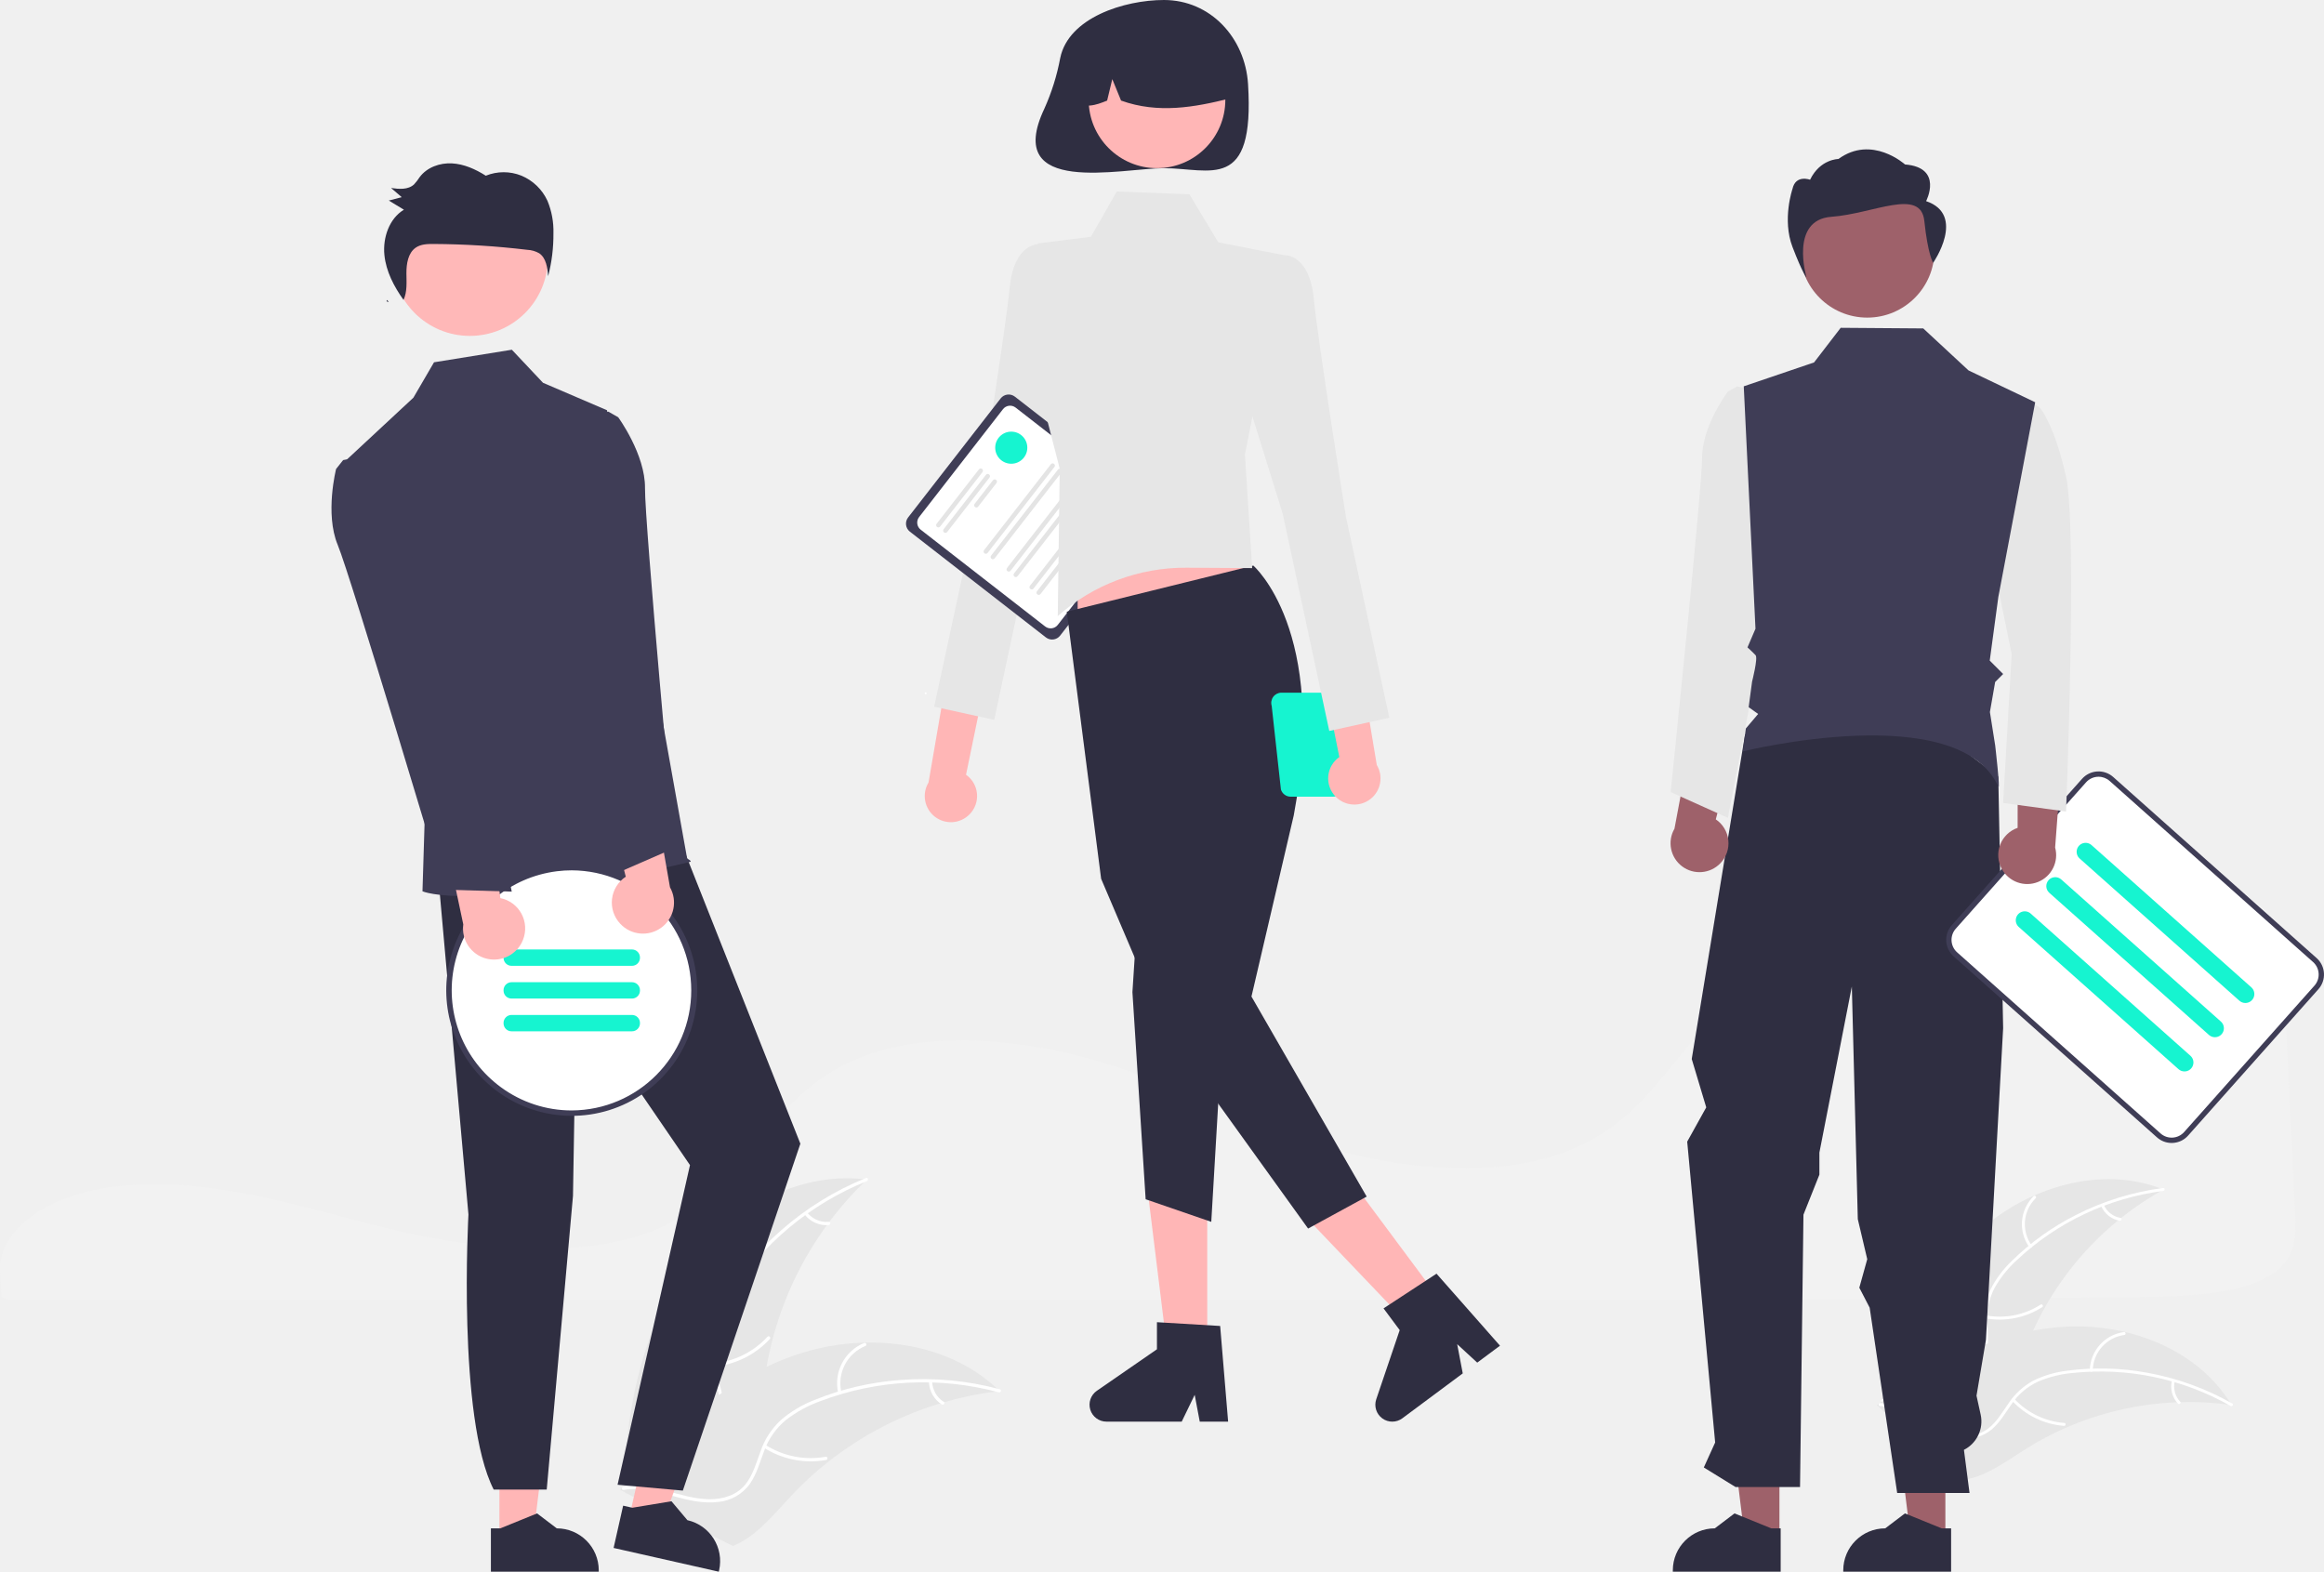
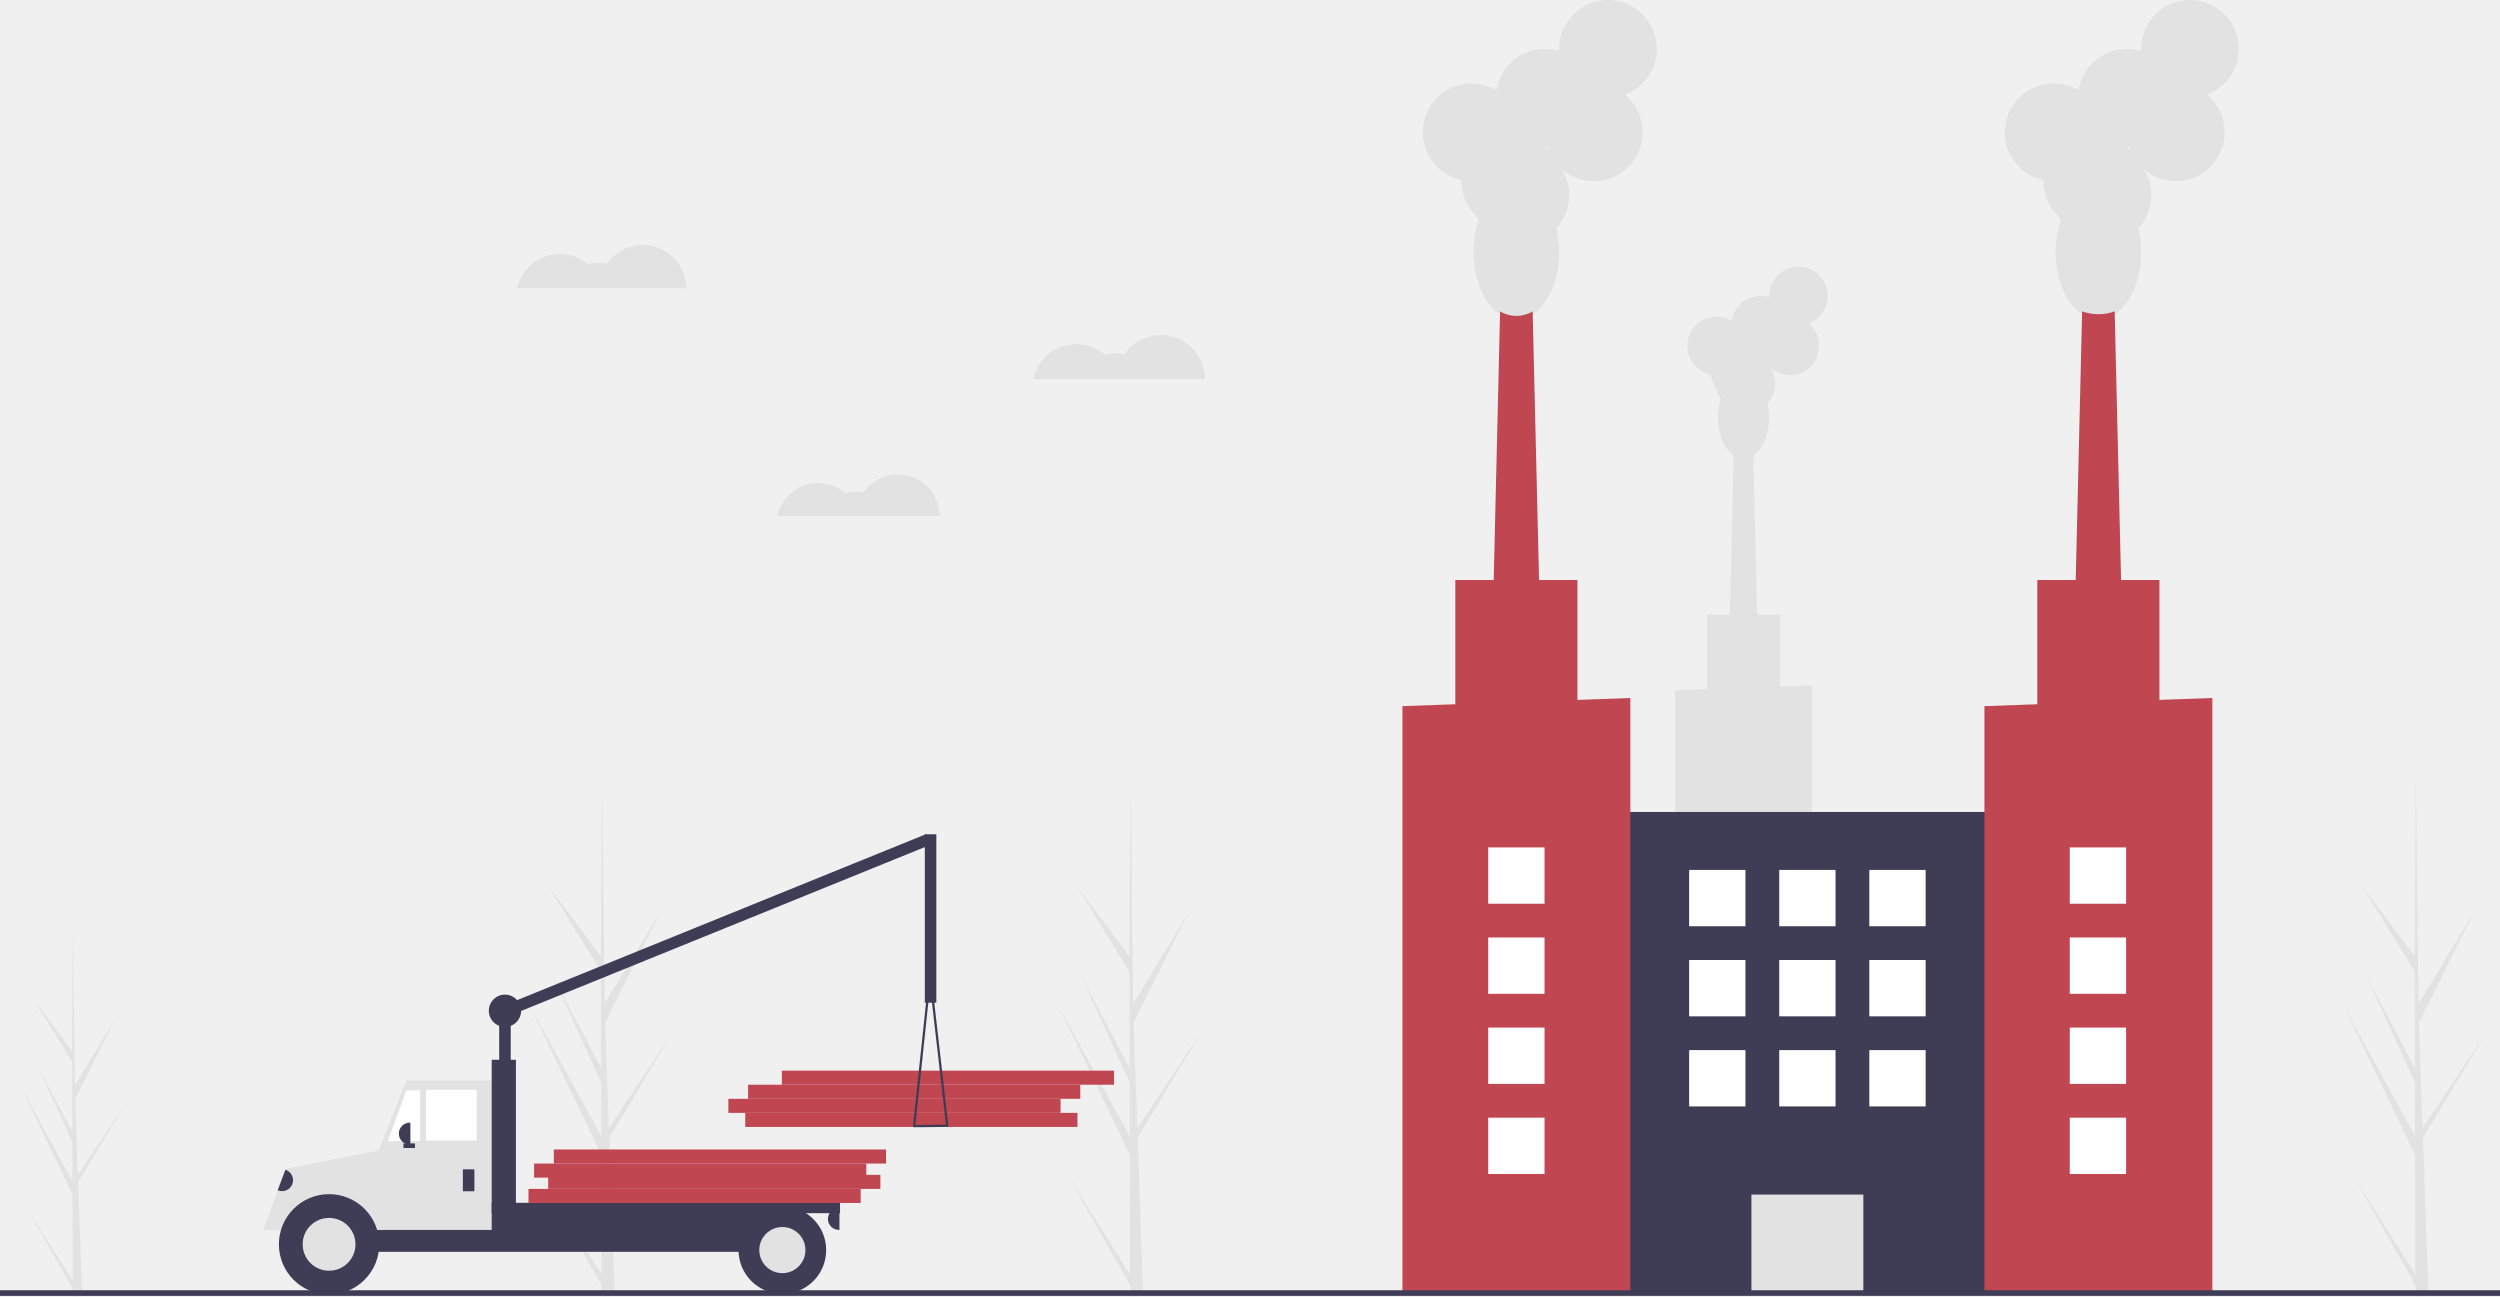
- <svg xmlns="http://www.w3.org/2000/svg" data-name="Layer 1" width="872.699" height="590.182" viewBox="0 0 872.699 590.182">
-   <path d="M222.381,599.644c-4.144,0-8.297.171-12.352.516l-.59.05c-26.899,2.378-46.574,16.173-45.764,32.09l.156,2.878c.103,1.819.213,3.775.304,5.945.049,1.07,1.509,1.892,3.326,1.892H829.101c46.649-.283,93.129-.64,138.141-1.06a235.086,235.086,0,0,0,25.273-1.31c12.509-1.48,21.191-4.415,26.545-8.972h.002c6.658-5.65,6.868-12.766,6.465-20.805-.82-16.232-1.634-33.285-2.445-50.286-.717-14.983-1.431-29.927-2.144-44.233-.441-8.49-1.422-15.984-8.983-21.712-8.195-6.194-23.141-9.334-44.423-9.334-.257,0-.512,0-.773.001-66.697.237-132.783,23.171-164.446,57.067-3.646,3.903-7.043,8.082-10.329,12.124-4.855,5.971-9.874,12.144-15.864,17.664a74.56,74.56,0,0,1-10.48,8.169c-.257.178-.551.368-.862.549-.712.464-1.456.911-2.182,1.31a75.768,75.768,0,0,1-13.365,6.076l-.468.157c-.353.126-.735.252-1.117.367-2.68.86-5.465,1.604-8.254,2.206-12.069,2.66-25.793,3.298-40.789,1.894a197.111,197.111,0,0,1-40.557-8.265c-13.886-4.389-26.884-9.86-39.454-15.151-5.521-2.325-11.232-4.729-16.935-7.006-1.072-.429-2.127-.848-3.197-1.267-6.966-2.715-13.281-4.957-19.306-6.854a190.553,190.553,0,0,0-46.008-8.521c-16.588-.908-31.206.805-43.438,5.079a74.597,74.597,0,0,0-9.825,4.233c-14.488,7.523-23.419,18.627-32.056,29.365-10.744,13.356-21.853,27.169-43.79,34.329-25.313,8.27-62.262,4.834-88.403-1.141-8.219-1.879-16.427-4.04-24.366-6.131q-4.809-1.267-9.626-2.517c-6.309-1.629-11.473-2.877-16.251-3.931l-1.511-.336c-.84-.183-1.682-.365-2.538-.539-5.674-1.191-10.958-2.129-16.162-2.866l-1.231-.18c-2.468-.325-4.776-.596-7.04-.823l-.904-.09C231.569,599.854,226.979,599.644,222.381,599.644Z" transform="translate(-163.6507 -154.9092)" fill="#f2f2f2" />
-   <path d="M906.555,617.408c18.617-16.777,46.309-25.212,69.537-15.805a115.466,115.466,0,0,0-51.888,59.935c-3.698,9.838-6.786,21.166-15.882,26.433-5.659,3.278-12.7,3.438-19.046,1.856-6.346-1.582-12.162-4.754-17.899-7.894l-1.632-.037C877.073,657.93,887.938,634.184,906.555,617.408Z" transform="translate(-163.6507 -154.9092)" fill="#e6e6e6" />
-   <path d="M975.963,602.112a98.692,98.692,0,0,0-54.906,25.931,42.5,42.5,0,0,0-8.345,10.377,24.376,24.376,0,0,0-2.818,12.516c.101,4.058.673,8.198-.214,12.21a14.925,14.925,0,0,1-7.425,9.689c-4.546,2.613-9.759,3.437-14.886,4.065-5.692.698-11.615,1.332-16.542,4.525-.597.387-1.162-.562-.566-.948,8.572-5.555,19.42-3.534,28.637-7.241,4.301-1.73,8.107-4.766,9.454-9.357,1.178-4.015.591-8.284.454-12.392a26.011,26.011,0,0,1,2.299-12.34,39.291,39.291,0,0,1,7.916-10.659,95.749,95.749,0,0,1,24.333-17.42,100.442,100.442,0,0,1,32.6-10.059c.703-.091.709,1.015.01,1.105Z" transform="translate(-163.6507 -154.9092)" fill="#fff" />
-   <path d="M925.656,623.184a14.807,14.807,0,0,1,1.632-19.104c.506-.499,1.305.265.798.764a13.711,13.711,0,0,0-1.482,17.774c.415.577-.536,1.14-.948.566Z" transform="translate(-163.6507 -154.9092)" fill="#fff" />
-   <path d="M909.571,648.884a28.539,28.539,0,0,0,20.394-4.083c.598-.385,1.164.564.566.948a29.685,29.685,0,0,1-21.23,4.206c-.701-.126-.427-1.197.27-1.071Z" transform="translate(-163.6507 -154.9092)" fill="#fff" />
-   <path d="M953.656,607.341a8.381,8.381,0,0,0,6.269,4.894c.702.117.427,1.188-.27,1.071a9.392,9.392,0,0,1-6.947-5.399.571.571,0,0,1,.191-.757.555.555,0,0,1,.757.191Z" transform="translate(-163.6507 -154.9092)" fill="#fff" />
-   <path d="M1001.67,682.507c-.44-.061-.881-.122-1.328-.176a110.379,110.379,0,0,0-17.882-.908c-.462.007-.931.021-1.392.041a116.365,116.365,0,0,0-41.75,9.61,113.005,113.005,0,0,0-15.163,8.056c-6.688,4.234-13.602,9.358-21.078,11.085a19.386,19.386,0,0,1-2.362.421l-30.889-26.745c-.04-.096-.086-.185-.126-.282l-1.282-1.011c.239-.176.49-.353.729-.528.138-.102.283-.199.421-.301.094-.066.189-.133.27-.198.031-.022.063-.044.088-.059.081-.065.164-.117.239-.176q2.103-1.49,4.235-2.955c.006-.007.006-.007.019-.008a166.157,166.157,0,0,1,34.601-18.599c.367-.139.739-.285,1.12-.411a107.831,107.831,0,0,1,16.939-4.767,95.329,95.329,0,0,1,9.553-1.334,79.272,79.272,0,0,1,24.723,1.752c16.143,3.743,30.91,12.608,39.656,26.433C1001.236,681.798,1001.453,682.146,1001.67,682.507Z" transform="translate(-163.6507 -154.9092)" fill="#e6e6e6" />
-   <path d="M1001.262,682.839A98.692,98.692,0,0,0,941.81,670.486a42.5,42.5,0,0,0-12.911,3.261,24.376,24.376,0,0,0-9.785,8.297c-2.363,3.301-4.398,6.951-7.522,9.62a14.925,14.925,0,0,1-11.761,3.266c-5.203-.651-9.862-3.132-14.333-5.717-4.965-2.87-10.076-5.93-15.932-6.347-.71-.051-.59-1.149.119-1.098,10.189.726,17.633,8.871,27.225,11.46,4.476,1.208,9.343,1.075,13.182-1.779,3.358-2.496,5.459-6.258,7.823-9.621a26.011,26.011,0,0,1,9.265-8.469,39.291,39.291,0,0,1,12.738-3.745,95.749,95.749,0,0,1,29.917.742,100.443,100.443,0,0,1,32.085,11.596c.616.351-.045,1.237-.657.888Z" transform="translate(-163.6507 -154.9092)" fill="#fff" />
-   <path d="M948.408,669.376a14.807,14.807,0,0,1,12.805-14.271c.705-.093.883.997.177,1.091a13.711,13.711,0,0,0-11.884,13.299c-.016.711-1.114.588-1.098-.119Z" transform="translate(-163.6507 -154.9092)" fill="#fff" />
-   <path d="M920.092,680.212A28.539,28.539,0,0,0,938.834,689.23c.709.053.59,1.151-.119,1.098a29.685,29.685,0,0,1-19.483-9.424c-.484-.523.38-1.212.861-.692Z" transform="translate(-163.6507 -154.9092)" fill="#fff" />
-   <path d="M980.303,673.584a8.381,8.381,0,0,0,2.058,7.682c.49.516-.374,1.205-.861.692a9.392,9.392,0,0,1-2.296-8.493.571.571,0,0,1,.609-.49.555.555,0,0,1,.49.609Z" transform="translate(-163.6507 -154.9092)" fill="#fff" />
-   <path d="M419.194,634.093c15.245-23.122,42.515-39.848,69.975-36.249a127.604,127.604,0,0,0-38.822,78.537c-1.218,11.551-1.37,24.526-9.632,32.69-5.141,5.08-12.627,7.21-19.854,7.283-7.227.073-14.331-1.701-21.34-3.464l-1.756.415C398.935,685.634,403.949,657.215,419.194,634.093Z" transform="translate(-163.6507 -154.9092)" fill="#e6e6e6" />
-   <path d="M489.172,598.425a109.067,109.067,0,0,0-51.51,43.008,46.968,46.968,0,0,0-6.039,13.42,26.938,26.938,0,0,0,.468,14.17c1.237,4.313,3.001,8.581,3.168,13.119a16.494,16.494,0,0,1-5.245,12.428c-4.135,4.059-9.482,6.391-14.79,8.489-5.894,2.33-12.052,4.656-16.434,9.441-.531.58-1.4-.278-.869-.857,7.623-8.326,19.787-9.182,28.614-15.711,4.119-3.047,7.345-7.353,7.508-12.638.143-4.621-1.673-9.024-2.962-13.38a28.745,28.745,0,0,1-.974-13.838,43.421,43.421,0,0,1,5.501-13.602,105.814,105.814,0,0,1,21.179-25.401,111.001,111.001,0,0,1,32.068-19.827c.727-.293,1.04.888.318,1.179Z" transform="translate(-163.6507 -154.9092)" fill="#fff" />
-   <path d="M441.23,634.957a16.363,16.363,0,0,1-3.569-20.886c.403-.674,1.469-.08,1.066.595a15.152,15.152,0,0,0,3.359,19.422c.604.502-.256,1.368-.857.869Z" transform="translate(-163.6507 -154.9092)" fill="#fff" />
-   <path d="M431.176,666.919a31.539,31.539,0,0,0,20.676-10.041c.533-.578,1.402.28.869.857a32.806,32.806,0,0,1-21.536,10.405c-.785.06-.789-1.161-.009-1.221Z" transform="translate(-163.6507 -154.9092)" fill="#fff" />
-   <path d="M466.769,610.222a9.263,9.263,0,0,0,8.066,3.491c.784-.07.787,1.151.009,1.221a10.379,10.379,0,0,1-8.932-3.842.631.631,0,0,1-.006-.863.613.613,0,0,1,.863-.006Z" transform="translate(-163.6507 -154.9092)" fill="#fff" />
-   <path d="M539.033,677.258c-.488.058-.976.115-1.469.182a121.983,121.983,0,0,0-19.378,4.003c-.492.136-.99.281-1.477.43a128.597,128.597,0,0,0-41.98,21.893,124.883,124.883,0,0,0-13.976,12.834c-5.975,6.389-11.944,13.792-19.46,17.719a21.424,21.424,0,0,1-2.409,1.107L398.407,715.415c-.069-.092-.143-.174-.213-.266l-1.653-.725c.206-.254.426-.513.633-.768.119-.148.247-.291.366-.439.082-.097.165-.194.234-.287.027-.032.055-.065.078-.088.069-.092.142-.171.206-.254q1.835-2.178,3.708-4.338c.005-.009.005-.009.018-.014,9.539-10.948,20.075-21.196,31.833-29.519.354-.25.712-.51,1.084-.751a119.167,119.167,0,0,1,16.791-9.81,105.352,105.352,0,0,1,9.846-4.085,87.605,87.605,0,0,1,26.93-5.005c18.307-.487,36.566,4.885,49.767,17.238C538.371,676.62,538.7,676.932,539.033,677.258Z" transform="translate(-163.6507 -154.9092)" fill="#e6e6e6" />
-   <path d="M538.688,677.727a109.067,109.067,0,0,0-67.022,3.327,46.968,46.968,0,0,0-12.901,7.079,26.938,26.938,0,0,0-8.157,11.596c-1.609,4.188-2.77,8.658-5.369,12.382a16.494,16.494,0,0,1-11.671,6.765c-5.746.752-11.419-.606-16.92-2.127-6.108-1.688-12.426-3.539-18.806-2.356-.773.143-.95-1.064-.178-1.208,11.099-2.058,21.327,4.582,32.306,4.683,5.123.047,10.291-1.449,13.604-5.57,2.897-3.604,4.098-8.212,5.69-12.467A28.745,28.745,0,0,1,456.817,688.196a43.421,43.421,0,0,1,12.582-7.549,105.815,105.815,0,0,1,32.203-7.53,111.001,111.001,0,0,1,37.542,3.476c.757.204.296,1.335-.455,1.133Z" transform="translate(-163.6507 -154.9092)" fill="#fff" />
-   <path d="M478.414,678.031A16.364,16.364,0,0,1,488.14,659.206c.728-.296,1.221.821.493,1.117a15.152,15.152,0,0,0-9.011,17.53c.181.764-1.028.938-1.208.178Z" transform="translate(-163.6507 -154.9092)" fill="#fff" />
-   <path d="M451.144,697.498a31.539,31.539,0,0,0,22.554,4.431c.773-.141.951,1.067.178,1.208a32.806,32.806,0,0,1-23.46-4.659c-.663-.425.069-1.402.728-.98Z" transform="translate(-163.6507 -154.9092)" fill="#fff" />
-   <path d="M513.697,673.658a9.263,9.263,0,0,0,4.339,7.644c.668.416-.064,1.393-.728.98a10.379,10.379,0,0,1-4.818-8.445.631.631,0,0,1,.515-.693.613.613,0,0,1,.693.515Z" transform="translate(-163.6507 -154.9092)" fill="#fff" />
-   <path d="M527.689,460.738a9.76,9.76,0,0,0-1.282-14.911l15.932-77.107-17.189,5.423-12.818,74.595a9.813,9.813,0,0,0,15.357,12.001Z" transform="translate(-163.6507 -154.9092)" fill="#ffb6b6" />
-   <path d="M564.515,254.628l-10.648-8.037s-9.393-.665-11.056,16.274S530.732,344.815,530.732,344.815l-16.293,75.463,22.554,4.95,17.451-81.438,17.469-56.184Z" transform="translate(-163.6507 -154.9092)" fill="#e6e6e6" />
-   <path d="M556.404,394.262l-51.075-39.713a3.809,3.809,0,0,1-.668-5.338l34.751-44.693a3.809,3.809,0,0,1,5.338-.668l51.075,39.713a3.809,3.809,0,0,1,.668,5.338l-34.751,44.693A3.809,3.809,0,0,1,556.404,394.262Z" transform="translate(-163.6507 -154.9092)" fill="#3f3d56" />
-   <path d="M556.123,390.152l-46.742-36.345a3.382,3.382,0,0,1-.593-4.74L540.291,308.552a3.382,3.382,0,0,1,4.74-.593l46.742,36.345a3.382,3.382,0,0,1,.593,4.74l-31.503,40.516A3.382,3.382,0,0,1,556.123,390.152Z" transform="translate(-163.6507 -154.9092)" fill="#fff" />
-   <path d="M515.508,352.777a.845.845,0,0,1-.148-1.185l15.893-20.439a.844.844,0,1,1,1.333,1.037L516.693,352.629A.845.845,0,0,1,515.508,352.777Z" transform="translate(-163.6507 -154.9092)" fill="#e4e4e4" />
-   <path d="M518.142,354.825a.845.845,0,0,1-.148-1.185l15.893-20.439a.844.844,0,1,1,1.333,1.037L519.327,354.677A.845.845,0,0,1,518.142,354.825Z" transform="translate(-163.6507 -154.9092)" fill="#e4e4e4" />
-   <path d="M529.78,345.294a.845.845,0,0,1-.148-1.185l6.889-8.86a.844.844,0,1,1,1.333,1.037l-6.889,8.86A.845.845,0,0,1,529.78,345.294Z" transform="translate(-163.6507 -154.9092)" fill="#e4e4e4" />
-   <path d="M533.331,362.681a.845.845,0,0,1-.148-1.185l25.089-32.267a.844.844,0,1,1,1.333,1.037l-25.089,32.267A.845.845,0,0,1,533.331,362.681Z" transform="translate(-163.6507 -154.9092)" fill="#e4e4e4" />
-   <path d="M535.965,364.729a.845.845,0,0,1-.148-1.185l25.089-32.267a.844.844,0,1,1,1.333,1.037l-25.089,32.267A.845.845,0,0,1,535.965,364.729Z" transform="translate(-163.6507 -154.9092)" fill="#e4e4e4" />
-   <path d="M541.944,369.378a.845.845,0,0,1-.148-1.185l25.089-32.267a.844.844,0,1,1,1.333,1.037L543.129,369.229A.845.845,0,0,1,541.944,369.378Z" transform="translate(-163.6507 -154.9092)" fill="#e4e4e4" />
-   <path d="M544.578,371.426a.845.845,0,0,1-.148-1.185l25.089-32.267a.844.844,0,1,1,1.333,1.037l-25.089,32.267A.845.845,0,0,1,544.578,371.426Z" transform="translate(-163.6507 -154.9092)" fill="#e4e4e4" />
-   <path d="M550.558,376.075a.845.845,0,0,1-.148-1.185l25.089-32.267a.844.844,0,1,1,1.333,1.037l-25.089,32.267A.845.845,0,0,1,550.558,376.075Z" transform="translate(-163.6507 -154.9092)" fill="#e4e4e4" />
-   <path d="M553.192,378.123a.845.845,0,0,1-.148-1.185L578.133,344.671a.844.844,0,0,1,1.333,1.037l-25.089,32.267A.845.845,0,0,1,553.192,378.123Z" transform="translate(-163.6507 -154.9092)" fill="#e4e4e4" />
-   <circle cx="347.608" cy="260.34" r="0.347" fill="#fff" />
-   <path d="M561.778,176.706a83.478,83.478,0,0,1-5.956,19.01c-15.673,33.157,28.961,22.349,44.912,22.349,17.44,0,34.126,9.171,31.578-31.578-1.089-17.406-14.138-31.578-31.578-31.578C585.838,154.909,564.893,161.531,561.778,176.706Z" transform="translate(-163.6507 -154.9092)" fill="#2f2e41" />
-   <polygon points="453.34 508.085 438.481 508.085 431.41 450.772 453.34 450.772 453.34 508.085" fill="#ffb6b6" />
-   <path d="M624.833,688.739H614.177l-1.902-10.06-4.871,10.06H579.142a6.353,6.353,0,0,1-3.61-11.581l22.569-15.587V651.401l23.739,1.417Z" transform="translate(-163.6507 -154.9092)" fill="#2f2e41" />
-   <polygon points="541.617 489.333 529.693 498.2 489.82 456.429 507.418 443.342 541.617 489.333" fill="#ffb6b6" />
-   <path d="M726.923,660.222l-8.551,6.359-7.529-6.938,2.094,10.98-22.679,16.864a6.353,6.353,0,0,1-9.807-7.139l8.81-25.975-6.069-8.162,19.895-13.028Z" transform="translate(-163.6507 -154.9092)" fill="#2f2e41" />
-   <polygon points="404.675 244.313 475.21 233.327 461.183 191.129 404.675 191.129 404.675 244.313" fill="#ffb6b6" />
-   <path d="M634.29,367.291s28.193,24.357,15.185,93.793L633.595,529.12l43.266,75.116-22,12-53.318-74.105L577.145,484.901,564.24,384.599Z" transform="translate(-163.6507 -154.9092)" fill="#2f2e41" />
-   <polygon points="426.942 346.301 425.246 372.562 430.21 450.327 454.854 458.812 459.521 379.134 426.942 346.301" fill="#2f2e41" />
-   <path d="M583.016,226.805l27.265,1.064,10.866,18.038,24.792,4.84L631.139,325.619l2.722,42.617-24.686-.151a72.207,72.207,0,0,0-48.314,18.151l0,0,.738-55.32-10.618-41.296,2.386-43.301,19.944-2.493Z" transform="translate(-163.6507 -154.9092)" fill="#e6e6e6" />
-   <circle cx="434.471" cy="37.487" r="25.661" fill="#ffb6b6" />
-   <path d="M580.695,166.239a29.393,29.393,0,0,1,44.688,25.653c-13.075,3.283-26.812,5.795-40.756.785l-3.293-8.059-1.941,8.065c-4.246,1.736-8.504,3.204-12.761-.017A30.012,30.012,0,0,1,580.695,166.239Z" transform="translate(-163.6507 -154.9092)" fill="#2f2e41" />
-   <path d="M641.193,419.971l3.459,31.393a3.832,3.832,0,0,0,3.662,2.705h15.945a3.832,3.832,0,0,0,3.663-2.705l2.865-24.061a5.819,5.819,0,1,0,1.5-10.947,3.798,3.798,0,0,0-2.907-1.344H644.856A3.832,3.832,0,0,0,641.193,419.971Zm30.095,5.705,1.755-5.705a3.792,3.792,0,0,0,.058-2.028c.075-.004.146-.022.222-.022a4.155,4.155,0,1,1,0,8.31A4.102,4.102,0,0,1,671.288,425.675Z" transform="translate(-163.6507 -154.9092)" fill="#16f4d0" />
-   <path d="M665.237,454.09a9.76,9.76,0,0,1,1.357-14.904L651.055,361.999l17.161,5.51,12.439,74.659A9.813,9.813,0,0,1,665.237,454.09Z" transform="translate(-163.6507 -154.9092)" fill="#ffb6b6" />
-   <path d="M635.292,258.783l10.648-8.037s9.393-.665,11.056,16.274S669.075,348.97,669.075,348.97l16.293,75.463-22.554,4.95-17.451-81.438-17.469-56.184Z" transform="translate(-163.6507 -154.9092)" fill="#e6e6e6" />
-   <circle cx="379.745" cy="168.11" r="6.027" fill="#16f4d0" />
-   <polygon points="187.545 578.006 200.106 578.005 206.082 529.556 187.543 529.557 187.545 578.006" fill="#ffb6b6" />
-   <path d="M347.992,728.814l3.536-0,13.803-5.613,7.398,5.613h.001A15.765,15.765,0,0,1,388.494,744.577v.512l-40.502.002Z" transform="translate(-163.6507 -154.9092)" fill="#2f2e41" />
-   <polygon points="236.221 570.09 248.474 572.857 264.975 526.914 246.891 522.831 236.221 570.09" fill="#ffb6b6" />
-   <path d="M397.65,720.293l3.449.779,14.701-2.435,5.98,7.104.001 0a15.765,15.765,0,0,1,11.905,18.849l-.113.5-39.507-8.92Z" transform="translate(-163.6507 -154.9092)" fill="#2f2e41" />
-   <path d="M328.2,483.699,339.559,610.959s-4.256,76.401,9.477,103.286h19.917L378.814,603.982l1.238-74.009,42.699,62.439L395.555,712.442l24.513,2.191,44.133-130.261L415.715,462.088Z" transform="translate(-163.6507 -154.9092)" fill="#2f2e41" />
-   <circle cx="176.446" cy="96.839" r="29.293" fill="#ffb8b8" />
-   <path d="M391.591,308.956l-24.032-10.311L355.861,286.236l-29.225,4.713-7.754,13.295-25.101,23.34,29.409,132.973-.89,29.043s18.822,8.474,100.453-11.036c.979-.234-1.07-1.259-1.07-1.259Z" transform="translate(-163.6507 -154.9092)" fill="#3f3d56" />
-   <path d="M309.636,268.369q-.306-.418-.606-.843c-.081.17-.145.346-.237.512Z" transform="translate(-163.6507 -154.9092)" fill="#2f2e41" />
-   <path d="M369.235,230.321a18.691,18.691,0,0,0-9.78-9.448,17.845,17.845,0,0,0-13.379.012c-3.873-2.447-8.175-4.386-12.707-4.627s-9.323,1.441-12.115,5.142a19.776,19.776,0,0,1-2.117,2.75c-2.245,2.079-5.656,1.779-8.64,1.354q2.007,1.72,4.016,3.441-2.43.635-4.86,1.27,2.836,1.72,5.671,3.44c-5.488,3.294-7.982,10.484-7.323,17.013.623,6.182,3.608,11.835,7.176,16.86,1.423-3.004,1.117-6.597,1.093-9.98-.025-3.574.608-7.633,3.472-9.631,1.932-1.347,4.416-1.408,6.746-1.395a309.938,309.938,0,0,1,35.159,2.195,9.897,9.897,0,0,1,4.501,1.306c2.58,1.76,3.083,5.393,3.342,8.581a62.172,62.172,0,0,0,1.985-16.117A29.707,29.707,0,0,0,369.235,230.321Z" transform="translate(-163.6507 -154.9092)" fill="#2f2e41" />
-   <circle cx="214.704" cy="371.895" r="46.105" fill="#fff" />
-   <path d="M378.355,479.674a47.383,47.383,0,0,0-7.08.533c-1.199.174-2.366.4-3.524.676a47.106,47.106,0,0,0-19.968,81.76c.789.666,1.588,1.311,2.418,1.926a47.12,47.12,0,1,0,28.155-84.895Zm0,92.21a44.821,44.821,0,0,1-26.639-8.74c-.84-.615-1.649-1.25-2.438-1.926a45.054,45.054,0,0,1,20.102-78.594c1.147-.236,2.295-.42,3.463-.564a44.602,44.602,0,0,1,5.512-.338,45.081,45.081,0,0,1,0,90.161Z" transform="translate(-163.6507 -154.9092)" fill="#3f3d56" />
-   <rect x="352.741" y="511.436" width="51.228" height="6.147" rx="3" transform="translate(593.0596 874.1096) rotate(-180)" fill="#16f4d0" />
-   <rect x="352.741" y="523.73" width="51.228" height="6.147" rx="3" transform="translate(593.0596 898.699) rotate(-180)" fill="#16f4d0" />
-   <rect x="352.741" y="536.025" width="51.228" height="6.147" rx="3" transform="translate(593.0596 923.2884) rotate(180)" fill="#16f4d0" />
-   <polygon points="730.52 576.442 717.349 576.441 711.083 525.639 730.522 525.64 730.52 576.442" fill="#9e616a" />
-   <polygon points="668.209 576.442 655.039 576.441 648.773 525.639 668.212 525.64 668.209 576.442" fill="#9e616a" />
-   <path d="M832.324,745.091l-40.502-.002V744.577a15.765,15.765,0,0,1,15.764-15.764h.001l7.398-5.613,13.803,5.613,3.536 0Z" transform="translate(-163.6507 -154.9092)" fill="#2f2e41" />
-   <path d="M896.324,745.091l-40.502-.002V744.577a15.765,15.765,0,0,1,15.764-15.764h.001l7.398-5.613,13.803,5.613,3.536 0Z" transform="translate(-163.6507 -154.9092)" fill="#2f2e41" />
-   <path d="M818.941,430.688,798.924,552.572l5.447,18.163-7.148,12.864,10.497,112.97-4.261,9.381,11.906,7.342h24.226L840.877,611.02l5.984-15.016v-8.276l12.182-62.364,2.243,87.336,3.544,15.039L861.853,638.448l3.889,7.502,10.331,69.571H903.239l-2.101-16.185,0,0a11.962,11.962,0,0,0,6.281-13.237l-1.558-7.094,3.545-20.976,6.455-117.024-1.82-94.423L882.262,422.28Z" transform="translate(-163.6507 -154.9092)" fill="#2f2e41" />
-   <circle id="ab6171fa-7d69-4734-b81c-8dff60f9761b" data-name="Ellipse 219" cx="701.179" cy="94.026" r="25.239" fill="#9e616a" />
-   <path d="M809.686,479.055A10.803,10.803,0,0,0,807.956,462.58l9.814-37.115-18.909,6.36-6.421,34.27a10.862,10.862,0,0,0,17.245,12.96Z" transform="translate(-163.6507 -154.9092)" fill="#9e616a" />
-   <path id="bc44dde2-a388-4b93-9ca4-c442728432a9-55" data-name="Path 1101" d="M820.015,300.86l-4.059-.842-3.461,1.917s-9.669,12.892-9.669,24.709S791.008,452.339,791.008,452.339l21.486,9.669,17.189-89.168Z" transform="translate(-163.6507 -154.9092)" fill="#e6e6e6" />
-   <path id="bf427902-b9bf-4946-b5d7-5c1c7e04535e-56" data-name="Path 1104" d="M886.932,230.431s6.601-12.619-7.922-13.767c0,0-12.381-11.231-25-2.053,0,0-6.883,0-10.647,7.789,0,0-5.414-2.053-6.603,3.442,0,0-3.961,11.472,0,21.797s5.277,11.472,5.277,11.472-6.509-21.647,9.335-22.794,33.574-11.049,34.895,1.571,3.307,15.729,3.307,15.729S902.115,235.593,886.932,230.431Z" transform="translate(-163.6507 -154.9092)" fill="#2f2e41" />
-   <path d="M979.128,583.598a7.723,7.723,0,0,1-5.163-1.97L897.584,513.638a7.789,7.789,0,0,1-.638-10.984L945.876,447.685a7.789,7.789,0,0,1,10.985-.639l76.381,67.992a7.78,7.78,0,0,1,.638,10.983l-48.931,54.968a7.726,7.726,0,0,1-5.36,2.595C979.435,583.595,979.281,583.598,979.128,583.598Z" transform="translate(-163.6507 -154.9092)" fill="#fff" />
-   <path d="M979.127,584.098a8.219,8.219,0,0,1-5.495-2.096l-76.381-67.991a8.291,8.291,0,0,1-.679-11.691l48.93-54.968a8.292,8.292,0,0,1,11.691-.68l76.381,67.992a8.282,8.282,0,0,1,.679,11.69L985.323,581.323a8.229,8.229,0,0,1-5.705,2.762C979.454,584.094,979.291,584.098,979.127,584.098Zm-27.436-137.518a6.264,6.264,0,0,0-4.694,2.102l-48.93,54.968a6.287,6.287,0,0,0,.515,8.867l76.381,67.991a6.279,6.279,0,0,0,8.867-.516l48.931-54.968a6.28,6.28,0,0,0-.515-8.866l-76.381-67.992A6.255,6.255,0,0,0,951.691,446.58Z" transform="translate(-163.6507 -154.9092)" fill="#3f3d56" />
-   <path d="M1006.825,531.541a3.353,3.353,0,0,1-2.237-.851l-59.956-53.371a3.367,3.367,0,1,1,4.477-5.029l59.957,53.371a3.366,3.366,0,0,1-2.241,5.88Z" transform="translate(-163.6507 -154.9092)" fill="#16f4d0" />
-   <path d="M995.389,544.388a3.353,3.353,0,0,1-2.237-.851l-59.956-53.371a3.366,3.366,0,1,1,4.477-5.028l59.957,53.371a3.365,3.365,0,0,1-2.241,5.879Z" transform="translate(-163.6507 -154.9092)" fill="#16f4d0" />
-   <path d="M983.953,557.236a3.35,3.35,0,0,1-2.237-.852L921.759,503.014a3.367,3.367,0,1,1,4.478-5.029l59.956,53.371a3.365,3.365,0,0,1-2.24,5.88Z" transform="translate(-163.6507 -154.9092)" fill="#16f4d0" />
-   <path d="M915.388,481.246a10.803,10.803,0,0,1,5.91-15.475l.065-38.39,16.636,11.011L935.387,473.159a10.862,10.862,0,0,1-19.999,8.086Z" transform="translate(-163.6507 -154.9092)" fill="#9e616a" />
-   <path id="f348f81f-b961-4ae4-bc6b-758f6acfb12a-57" data-name="Path 1100" d="M916.926,311.381,924.358,304.217l5.46,3.941s5.372,6.446,9.669,25.784,0,125.695,0,125.695l-23.635-3.223,3.223-55.864-9.669-47.27Z" transform="translate(-163.6507 -154.9092)" fill="#e6e6e6" />
-   <path d="M927.9,305.964l-25.039-11.961-17-15.768-31-.232-10,13-26.4,8.968,4.4,91.032-3,7s2.09,1.888,3.045,2.944-1.32,9.897-1.32,9.897l-1.282,9.618,3.557,2.541-4.624,5.462-1.148,8.61s80.715-20.062,95.966,13.172c.806,1.756-1.178-15.405-1.178-15.405l-1.984-12.563,1.968-11.276,3-3-5.032-5.032,3.226-23.874Z" transform="translate(-163.6507 -154.9092)" fill="#3f3d56" />
-   <path d="M360.06,507.775a11.6,11.6,0,0,0-8.504-15.622l-5.562-40.844-16.127,14.098,7.754,36.625a11.662,11.662,0,0,0,22.439,5.744Z" transform="translate(-163.6507 -154.9092)" fill="#ffb8b8" />
-   <path id="e1bf2fad-858c-4bea-9733-320cc40b59f5-58" data-name="Path 1101" d="M296.875,326.838l-4.371.837-2.642,3.327s-4.275,16.766.595,28.484,40.076,129.497,40.076,129.497l25.288.733L336.121,394.222Z" transform="translate(-163.6507 -154.9092)" fill="#3f3d56" />
-   <path d="M396.567,501.784a11.599,11.599,0,0,1,2.066-17.666l-10.068-39.972,20.221,7.068,6.46,36.875a11.662,11.662,0,0,1-18.679,13.696Z" transform="translate(-163.6507 -154.9092)" fill="#ffb8b8" />
-   <path id="ff35f29e-9865-4218-824f-c5cf71e1b056-59" data-name="Path 1101" d="M387.733,310.335l4.368-.853,3.692,2.102s10.218,13.964,10.068,26.651,11.097,135.101,11.097,135.101l-23.191,10.109-17.327-95.953Z" transform="translate(-163.6507 -154.9092)" fill="#3f3d56" />
+ <svg xmlns="http://www.w3.org/2000/svg" data-name="Layer 1" width="888" height="460.526" viewBox="0 0 888 460.526">
+   <path d="M369.701,672.443l-21.874-34.714,21.885,38.496.012,3.955q2.341-.027,4.634-.179l-1.784-50.812.023-.393-.04-.075-.17-4.801,22.872-38.046-22.895,34.451-.069,1.017-1.348-38.391,19.662-39.364-19.816,32.618-.922-79.573-.004-.265-.003.261-.449,62.738-18.788-25.102,18.805,30.506.087,34.362-17.433-33.187,17.443,38.239.048,19.107L344.254,577.082l25.343,52.874Z" transform="translate(-156 -219.7372)" fill="#e2e2e2" />
+   <path d="M557.413,672.443,535.538,637.729,557.423,676.225l.012,3.955q2.341-.027,4.634-.179L560.285,629.189l.023-.393-.04-.075-.17-4.801L582.97,585.873l-22.895,34.451-.069,1.017-1.348-38.391,19.662-39.364-19.816,32.618-.922-79.573-.004-.265-.003.261-.449,62.738-18.788-25.102,18.805,30.506.087,34.362-17.433-33.187,17.443,38.239.048,19.107-25.323-46.208,25.343,52.874Z" transform="translate(-156 -219.7372)" fill="#e2e2e2" />
+   <path d="M181.811,674.676l-15.795-25.067,15.803,27.797.008,2.856q1.69-.02,3.346-.13l-1.288-36.691.017-.284-.029-.054-.123-3.467L200.266,612.164l-16.533,24.877-.049.734-.973-27.722,14.198-28.424-14.309,23.553-.666-57.459-.003-.191-.002.188-.324,45.303-13.567-18.126,13.579,22.028.063,24.813-12.588-23.964,12.595,27.612.035,13.797L163.436,605.816l18.3,38.18Z" transform="translate(-156 -219.7372)" fill="#e2e2e2" />
+   <path d="M1013.945,672.443l-21.874-34.714,21.885,38.496.012,3.955q2.341-.027,4.634-.179l-1.784-50.812.023-.393-.04-.075-.17-4.801,22.872-38.046-22.895,34.451-.069,1.017-1.348-38.391,19.662-39.364-19.816,32.618-.922-79.573-.004-.265-.003.261-.449,62.738-18.788-25.102,18.805,30.506.087,34.362-17.433-33.187,17.443,38.239.048,19.107-25.323-46.208,25.343,52.874Z" transform="translate(-156 -219.7372)" fill="#e2e2e2" />
+   <rect x="420.714" y="615.033" width="118" height="5" transform="translate(803.4279 1015.328) rotate(-180)" fill="#c04751" />
+   <rect x="414.714" y="610.033" width="118" height="5" transform="translate(791.4279 1005.328) rotate(-180)" fill="#c04751" />
+   <rect x="421.714" y="605.033" width="118" height="5" transform="translate(805.4279 995.3279) rotate(-180)" fill="#c04751" />
+   <rect x="433.714" y="600.033" width="118" height="5" transform="translate(829.4279 985.3279) rotate(-180)" fill="#c04751" />
+   <rect x="333.313" y="577.937" width="4.097" height="29.088" transform="translate(514.7229 965.2259) rotate(-180)" fill="#3f3d56" />
+   <rect x="407.831" y="466.888" width="4.097" height="163.621" transform="translate(-100.3859 915.1075) rotate(-112.0915)" fill="#3f3d56" />
+   <rect x="257.519" y="636.524" width="35.644" height="13.93" transform="translate(394.6817 1067.241) rotate(-180)" fill="#3f3d56" />
+   <rect x="260.797" y="648.815" width="175.76" height="15.568" transform="translate(541.3533 1093.461) rotate(-180)" fill="#3f3d56" />
+   <polygon points="133.68 436.862 175.879 436.862 175.879 383.806 144.332 383.806 133.68 410.565 133.68 436.862" fill="#e2e2e2" />
+   <rect x="307.297" y="606.821" width="18.027" height="18.027" transform="translate(476.6211 1011.931) rotate(-180)" fill="#fff" />
+   <polygon points="137.777 405.315 149.249 405.315 149.249 387.289 144.332 387.289 137.777 405.315" fill="#fff" />
+   <rect x="320.408" y="635.09" width="4.097" height="7.784" transform="translate(488.912 1058.227) rotate(-180)" fill="#3f3d56" />
+   <path d="M297.669,618.497h.205a3.892,3.892,0,0,1,3.892,3.892v0a3.892,3.892,0,0,1-3.892,3.892h-.205a0,0,0,0,1,0,0v-7.784A0,0,0,0,1,297.669,618.497Z" transform="translate(443.4357 1025.042) rotate(180)" fill="#3f3d56" />
+   <path d="M450.077,648.815h.205a3.892,3.892,0,0,1,3.892,3.892v0a3.892,3.892,0,0,1-3.892,3.892h-.205a0,0,0,0,1,0,0v-7.784A0,0,0,0,1,450.077,648.815Z" transform="matrix(-1, 0, 0, -1, 748.2503, 1085.677)" fill="#3f3d56" />
+   <path d="M273.292,648.756a20.27,20.27,0,0,0-15.756,7.843h-8.007l7.784-21.684,36.258-7.151-1.024,28.835H289.048A20.27,20.27,0,0,0,273.292,648.756Z" transform="translate(-156 -219.7372)" fill="#e2e2e2" />
+   <circle cx="116.883" cy="441.983" r="17.822" fill="#3f3d56" />
+   <circle cx="116.883" cy="441.983" r="9.38" fill="#e2e2e2" />
+   <circle cx="277.894" cy="444.032" r="15.568" fill="#3f3d56" />
+   <circle cx="277.894" cy="444.032" r="8.194" fill="#e2e2e2" />
+   <rect x="330.65" y="596.169" width="8.604" height="62.069" transform="translate(513.9036 1034.67) rotate(-180)" fill="#3f3d56" />
+   <rect x="330.65" y="646.971" width="123.729" height="3.687" transform="translate(629.0284 1077.893) rotate(-180)" fill="#3f3d56" />
+   <rect x="299.308" y="625.872" width="4.097" height="1.639" transform="translate(446.7132 1033.645) rotate(-180)" fill="#3f3d56" />
+   <path d="M480.394,620.002a.41.41,0,0,1-.104-.318l5.65-53.432a.41.41,0,0,1,.406-.367h.002a.41.41,0,0,1,.407.363L492.866,619.569a.41.41,0,0,1-.403.456l-11.761.111h-.004A.409.409,0,0,1,480.394,620.002Zm5.97-49.966-5.211,49.277L492,619.21Z" transform="translate(-156 -219.7372)" fill="#3f3d56" />
+   <path d="M255.88,635.705h.205a3.892,3.892,0,0,1,3.892,3.892v0a3.892,3.892,0,0,1-3.892,3.892h-.205a0,0,0,0,1,0,0v-7.784A0,0,0,0,1,255.88,635.705Z" transform="translate(86.94131 -269.6233) rotate(20.71738)" fill="#3f3d56" />
+   <rect x="484.491" y="516.073" width="4.097" height="59.816" transform="translate(817.0794 872.2247) rotate(-180)" fill="#3f3d56" />
+   <circle cx="179.361" cy="359.02" r="5.736" fill="#3f3d56" />
+   <rect x="343.714" y="642.033" width="118" height="5" transform="translate(649.4279 1069.328) rotate(-180)" fill="#c04751" />
+   <rect x="350.714" y="637.033" width="118" height="5" transform="translate(663.4279 1059.328) rotate(-180)" fill="#c04751" />
+   <rect x="345.714" y="633.033" width="118" height="5" transform="translate(653.4279 1051.328) rotate(-180)" fill="#c04751" />
+   <rect x="352.714" y="628.033" width="118" height="5" transform="translate(667.4279 1041.328) rotate(-180)" fill="#c04751" />
+   <path d="M538.337,341.979a15.596,15.596,0,0,1,10.237,3.814,15.606,15.606,0,0,1,6.887-.303,15.66,15.66,0,0,1,28.555,8.887H523.019A15.665,15.665,0,0,1,538.337,341.979Z" transform="translate(-156 -219.7372)" fill="#e2e2e2" />
+   <path d="M446.572,391.327a14.744,14.744,0,0,1,9.678,3.606,14.755,14.755,0,0,1,6.511-.286,14.805,14.805,0,0,1,26.996,8.402H432.09A14.81,14.81,0,0,1,446.572,391.327Z" transform="translate(-156 -219.7372)" fill="#e2e2e2" />
+   <path d="M354.824,309.935a15.341,15.341,0,0,1,10.069,3.752,15.351,15.351,0,0,1,6.775-.298,15.404,15.404,0,0,1,28.088,8.742h-60A15.409,15.409,0,0,1,354.824,309.935Z" transform="translate(-156 -219.7372)" fill="#e2e2e2" />
+   <path d="M750.999,464.923V589.828H799.573V463.188l-11.276.403V438.033h-8.179l-1.348-56.604c3.3-2.151,5.623-7.258,5.623-13.222a21.669,21.669,0,0,0-.594-5.084,10.4,10.4,0,0,0,1.12-12.668,10.407,10.407,0,1,0,13.487-15.851,10.41,10.41,0,1,0-14.014-9.767c0,.152.005.304.011.454a10.415,10.415,0,0,0-13.338,8.383,10.409,10.409,0,1,0-7.485,19.127c-.002.076-.006.151-.006.227a50.599,50.599,0,0,0,3.676,8.435,21.026,21.026,0,0,0-1.074,6.745c0,5.964,2.322,11.072,5.623,13.222l-1.348,56.604h-8.178V464.52Zm30.332-119.268.027.001c.15,0,.299-.005.448-.011q.141.461.322.904A10.453,10.453,0,0,0,781.331,345.654Z" transform="translate(-156 -219.7372)" fill="#e2e2e2" />
+   <rect x="724.254" y="508.148" width="147.458" height="170.589" transform="translate(1439.966 967.1482) rotate(-180)" fill="#3f3d56" />
+   <rect x="778.105" y="644.041" width="39.756" height="34.696" transform="translate(1439.966 1103.041) rotate(-180)" fill="#e2e2e2" />
+   <path d="M675.111,283.692c-.003.126-.01.251-.01.377a17.293,17.293,0,0,0,5.26,12.437,17.329,17.329,0,0,0,.867,1.62,35.029,35.029,0,0,0-1.79,11.241c0,13.174,6.796,23.854,15.18,23.854s15.18-10.68,15.18-23.854a36.105,36.105,0,0,0-.989-8.473,17.334,17.334,0,0,0,1.867-21.113,17.346,17.346,0,1,0,22.479-26.419,17.35,17.35,0,1,0-23.356-16.278c0,.254.008.506.019.757a17.359,17.359,0,0,0-22.23,13.971,17.348,17.348,0,1,0-12.476,31.879Zm29.627-11.911c.25,0,.499-.008.746-.019q.233.769.536,1.506a17.387,17.387,0,0,0-1.327-1.488Z" transform="translate(-156 -219.7372)" fill="#e2e2e2" />
+   <path d="M685.941,451.767h17.35l-.62-26.02v-.01l-2.271-95.41a11.095,11.095,0,0,1-11.57,0l-2.27,95.41v.01Z" transform="translate(-156 -219.7372)" fill="#c04751" />
+   <polygon points="498.141 250.82 498.141 459 579.092 459 579.092 247.93 560.301 248.6 560.301 206.01 516.931 206.01 516.931 250.15 498.141 250.82" fill="#c04751" />
+   <path d="M881.841,283.692c-.003.126-.01.251-.01.377a17.293,17.293,0,0,0,5.26,12.437,17.329,17.329,0,0,0,.867,1.62,35.029,35.029,0,0,0-1.79,11.241c0,13.174,6.796,23.854,15.18,23.854s15.18-10.68,15.18-23.854a36.106,36.106,0,0,0-.989-8.473,17.334,17.334,0,0,0,1.867-21.113,17.346,17.346,0,1,0,22.479-26.419,17.35,17.35,0,1,0-23.356-16.278c0,.254.008.506.019.757a17.359,17.359,0,0,0-22.23,13.971,17.348,17.348,0,1,0-12.476,31.879ZM911.468,271.781c.25,0,.499-.008.746-.019q.233.769.536,1.506a17.385,17.385,0,0,0-1.327-1.488Z" transform="translate(-156 -219.7372)" fill="#e2e2e2" />
+   <path d="M892.674,451.767h17.348L907.131,330.331a17.101,17.101,0,0,1-11.565,0Z" transform="translate(-156 -219.7372)" fill="#c04751" />
+   <polygon points="704.871 250.82 704.871 459 785.831 459 785.831 247.93 779.181 248.17 767.031 248.6 767.031 206.01 723.661 206.01 723.661 250.15 704.871 250.82" fill="#c04751" />
+   <rect x="819.983" y="528.737" width="20" height="20" transform="translate(1503.966 857.7372) rotate(-180)" fill="#fff" />
+   <rect x="787.983" y="528.737" width="20" height="20" transform="translate(1439.966 857.7372) rotate(-180)" fill="#fff" />
+   <rect x="755.983" y="528.737" width="20" height="20" transform="translate(1375.966 857.7372) rotate(-180)" fill="#fff" />
+   <rect x="819.983" y="560.737" width="20" height="20" transform="translate(1503.966 921.7372) rotate(-180)" fill="#fff" />
+   <rect x="787.983" y="560.737" width="20" height="20" transform="translate(1439.966 921.7372) rotate(-180)" fill="#fff" />
+   <rect x="755.983" y="560.737" width="20" height="20" transform="translate(1375.966 921.7372) rotate(-180)" fill="#fff" />
+   <rect x="819.983" y="592.737" width="20" height="20" transform="translate(1503.966 985.7372) rotate(-180)" fill="#fff" />
+   <rect x="787.983" y="592.737" width="20" height="20" transform="translate(1439.966 985.7372) rotate(-180)" fill="#fff" />
+   <rect x="755.983" y="592.737" width="20" height="20" transform="translate(1375.966 985.7372) rotate(-180)" fill="#fff" />
+   <rect x="684.618" y="520.737" width="20" height="20" transform="translate(1233.235 841.7372) rotate(-180)" fill="#fff" />
+   <rect x="684.618" y="552.737" width="20" height="20" transform="translate(1233.235 905.7372) rotate(-180)" fill="#fff" />
+   <rect x="684.618" y="584.737" width="20" height="20" transform="translate(1233.235 969.7372) rotate(-180)" fill="#fff" />
+   <rect x="684.618" y="616.737" width="20" height="20" transform="translate(1233.235 1033.737) rotate(-180)" fill="#fff" />
+   <rect x="891.181" y="520.737" width="20" height="20" transform="translate(1646.363 841.7372) rotate(-180)" fill="#fff" />
+   <rect x="891.181" y="552.737" width="20" height="20" transform="translate(1646.363 905.7372) rotate(-180)" fill="#fff" />
+   <rect x="891.181" y="584.737" width="20" height="20" transform="translate(1646.363 969.7372) rotate(-180)" fill="#fff" />
+   <rect x="891.181" y="616.737" width="20" height="20" transform="translate(1646.363 1033.737) rotate(-180)" fill="#fff" />
+   <rect y="458.295" width="888" height="2" fill="#3f3d56" />
</svg>
